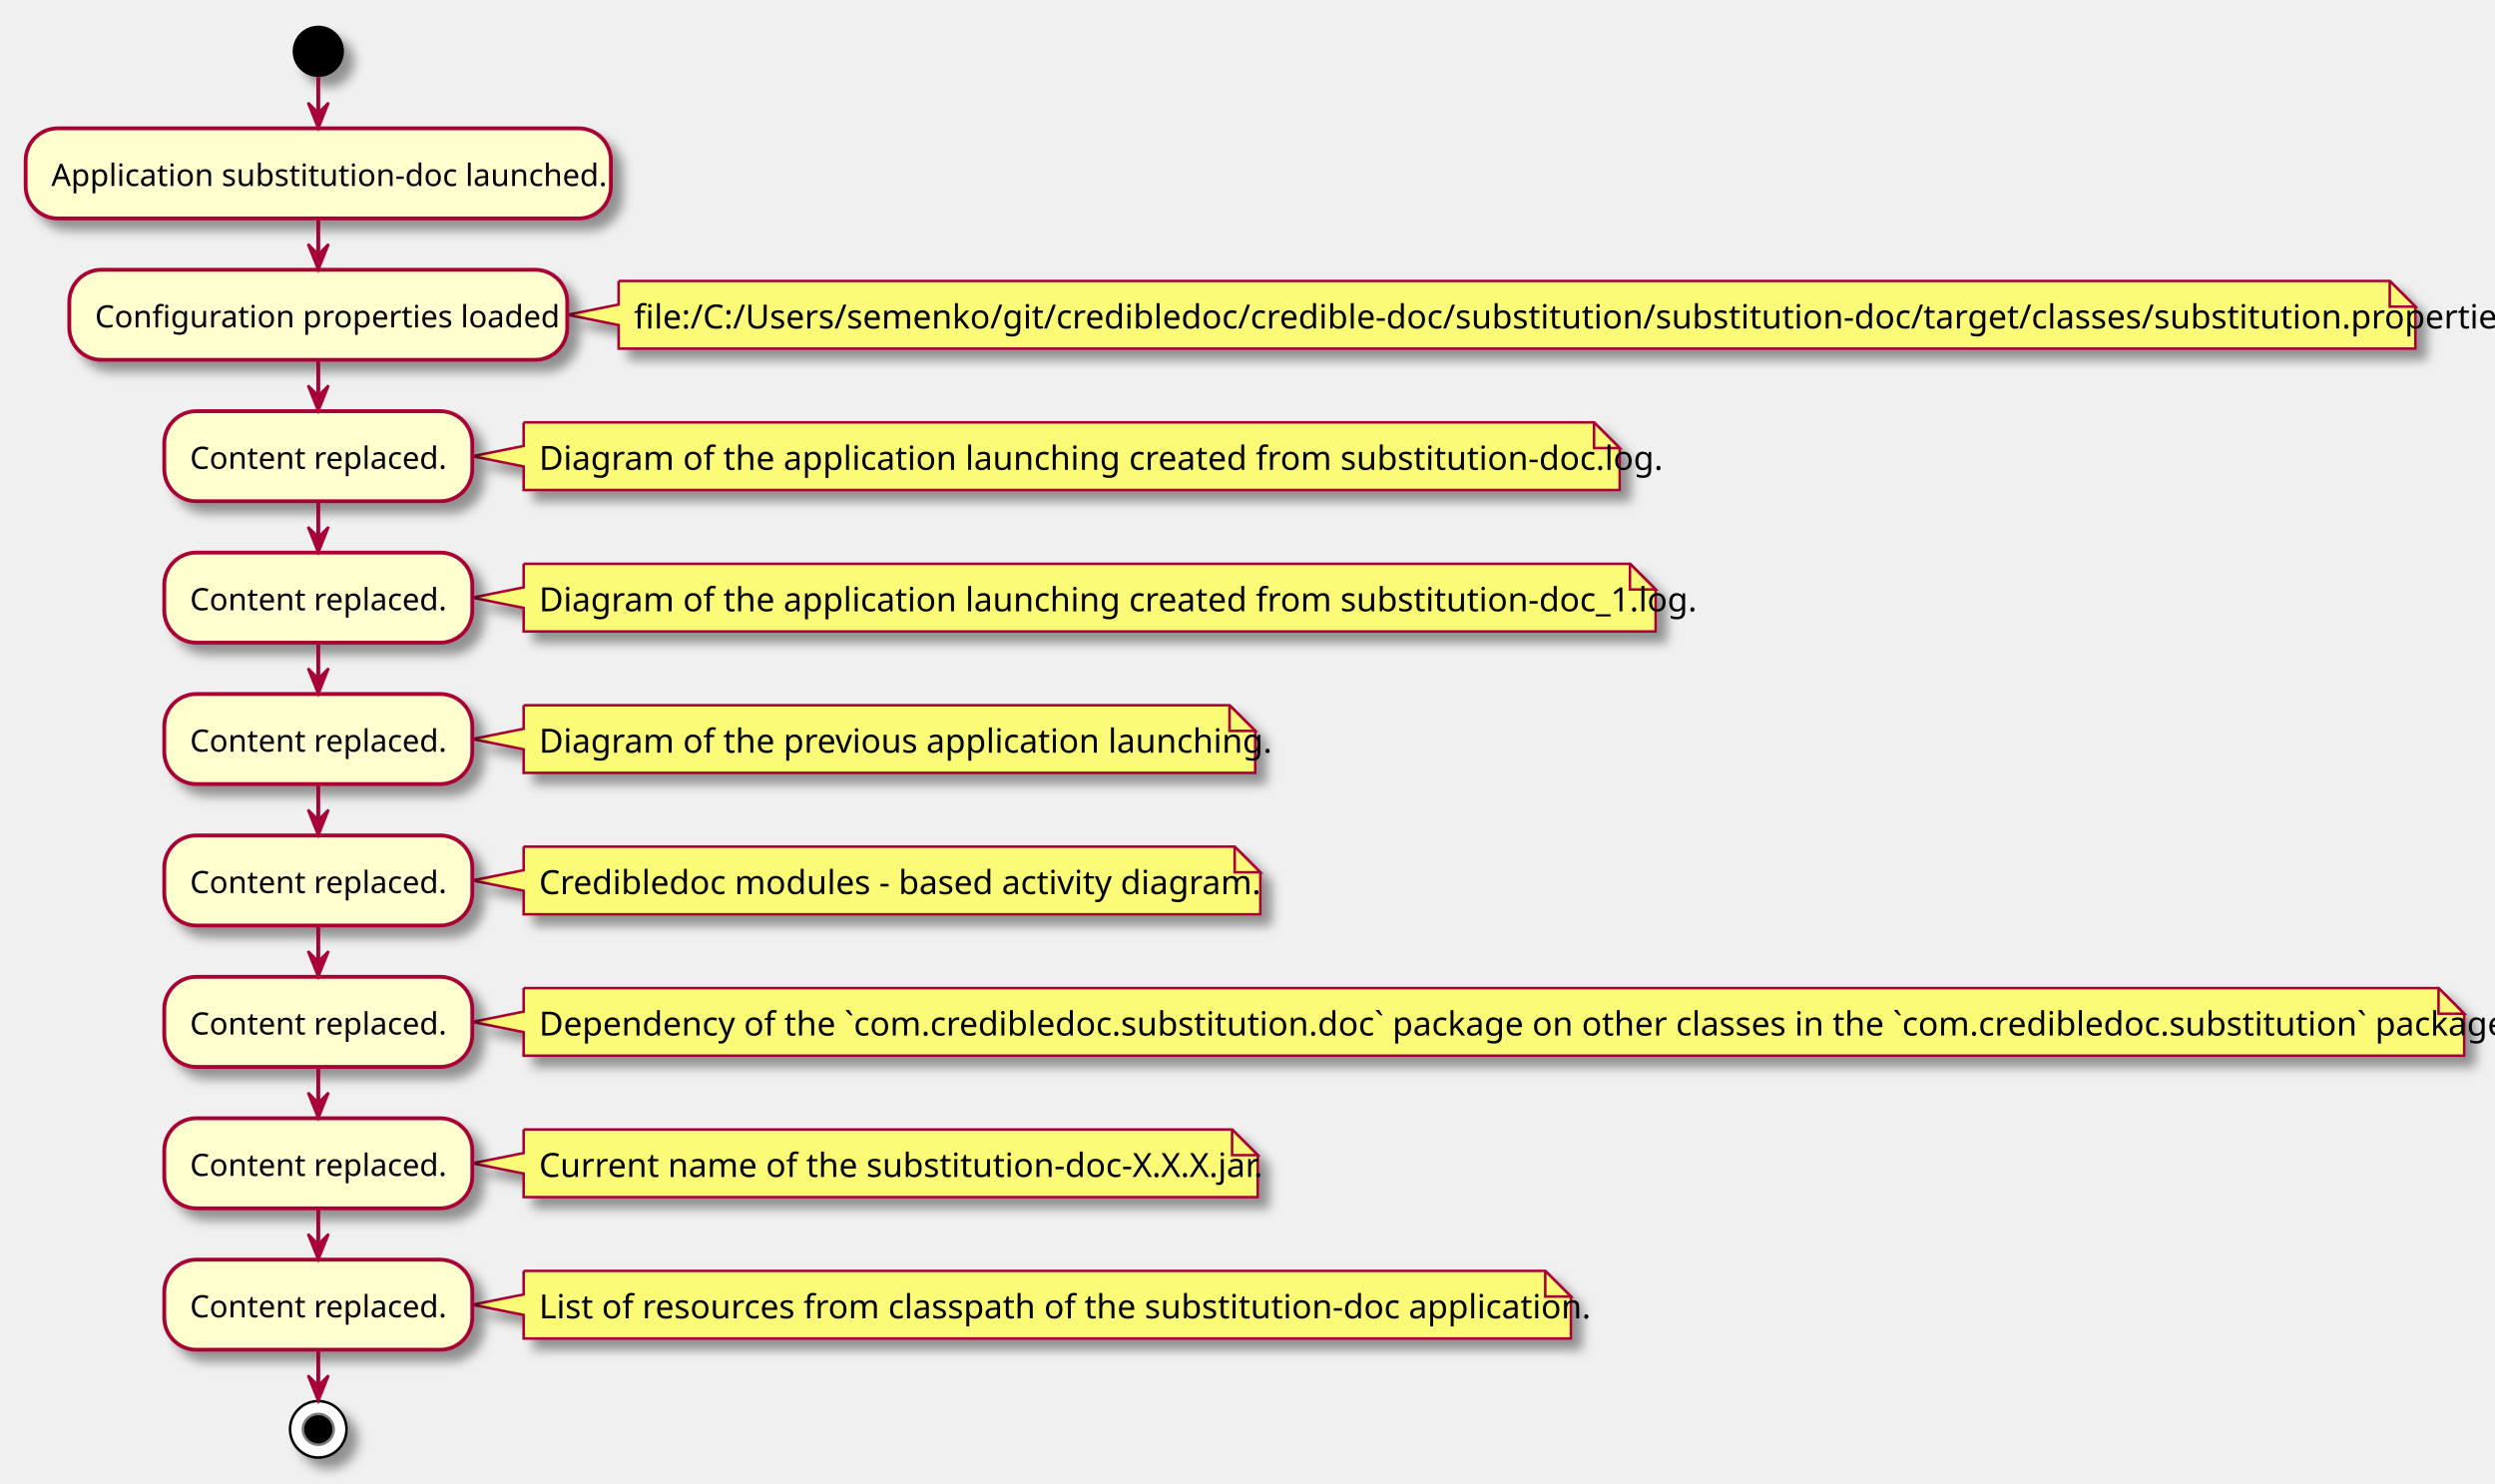
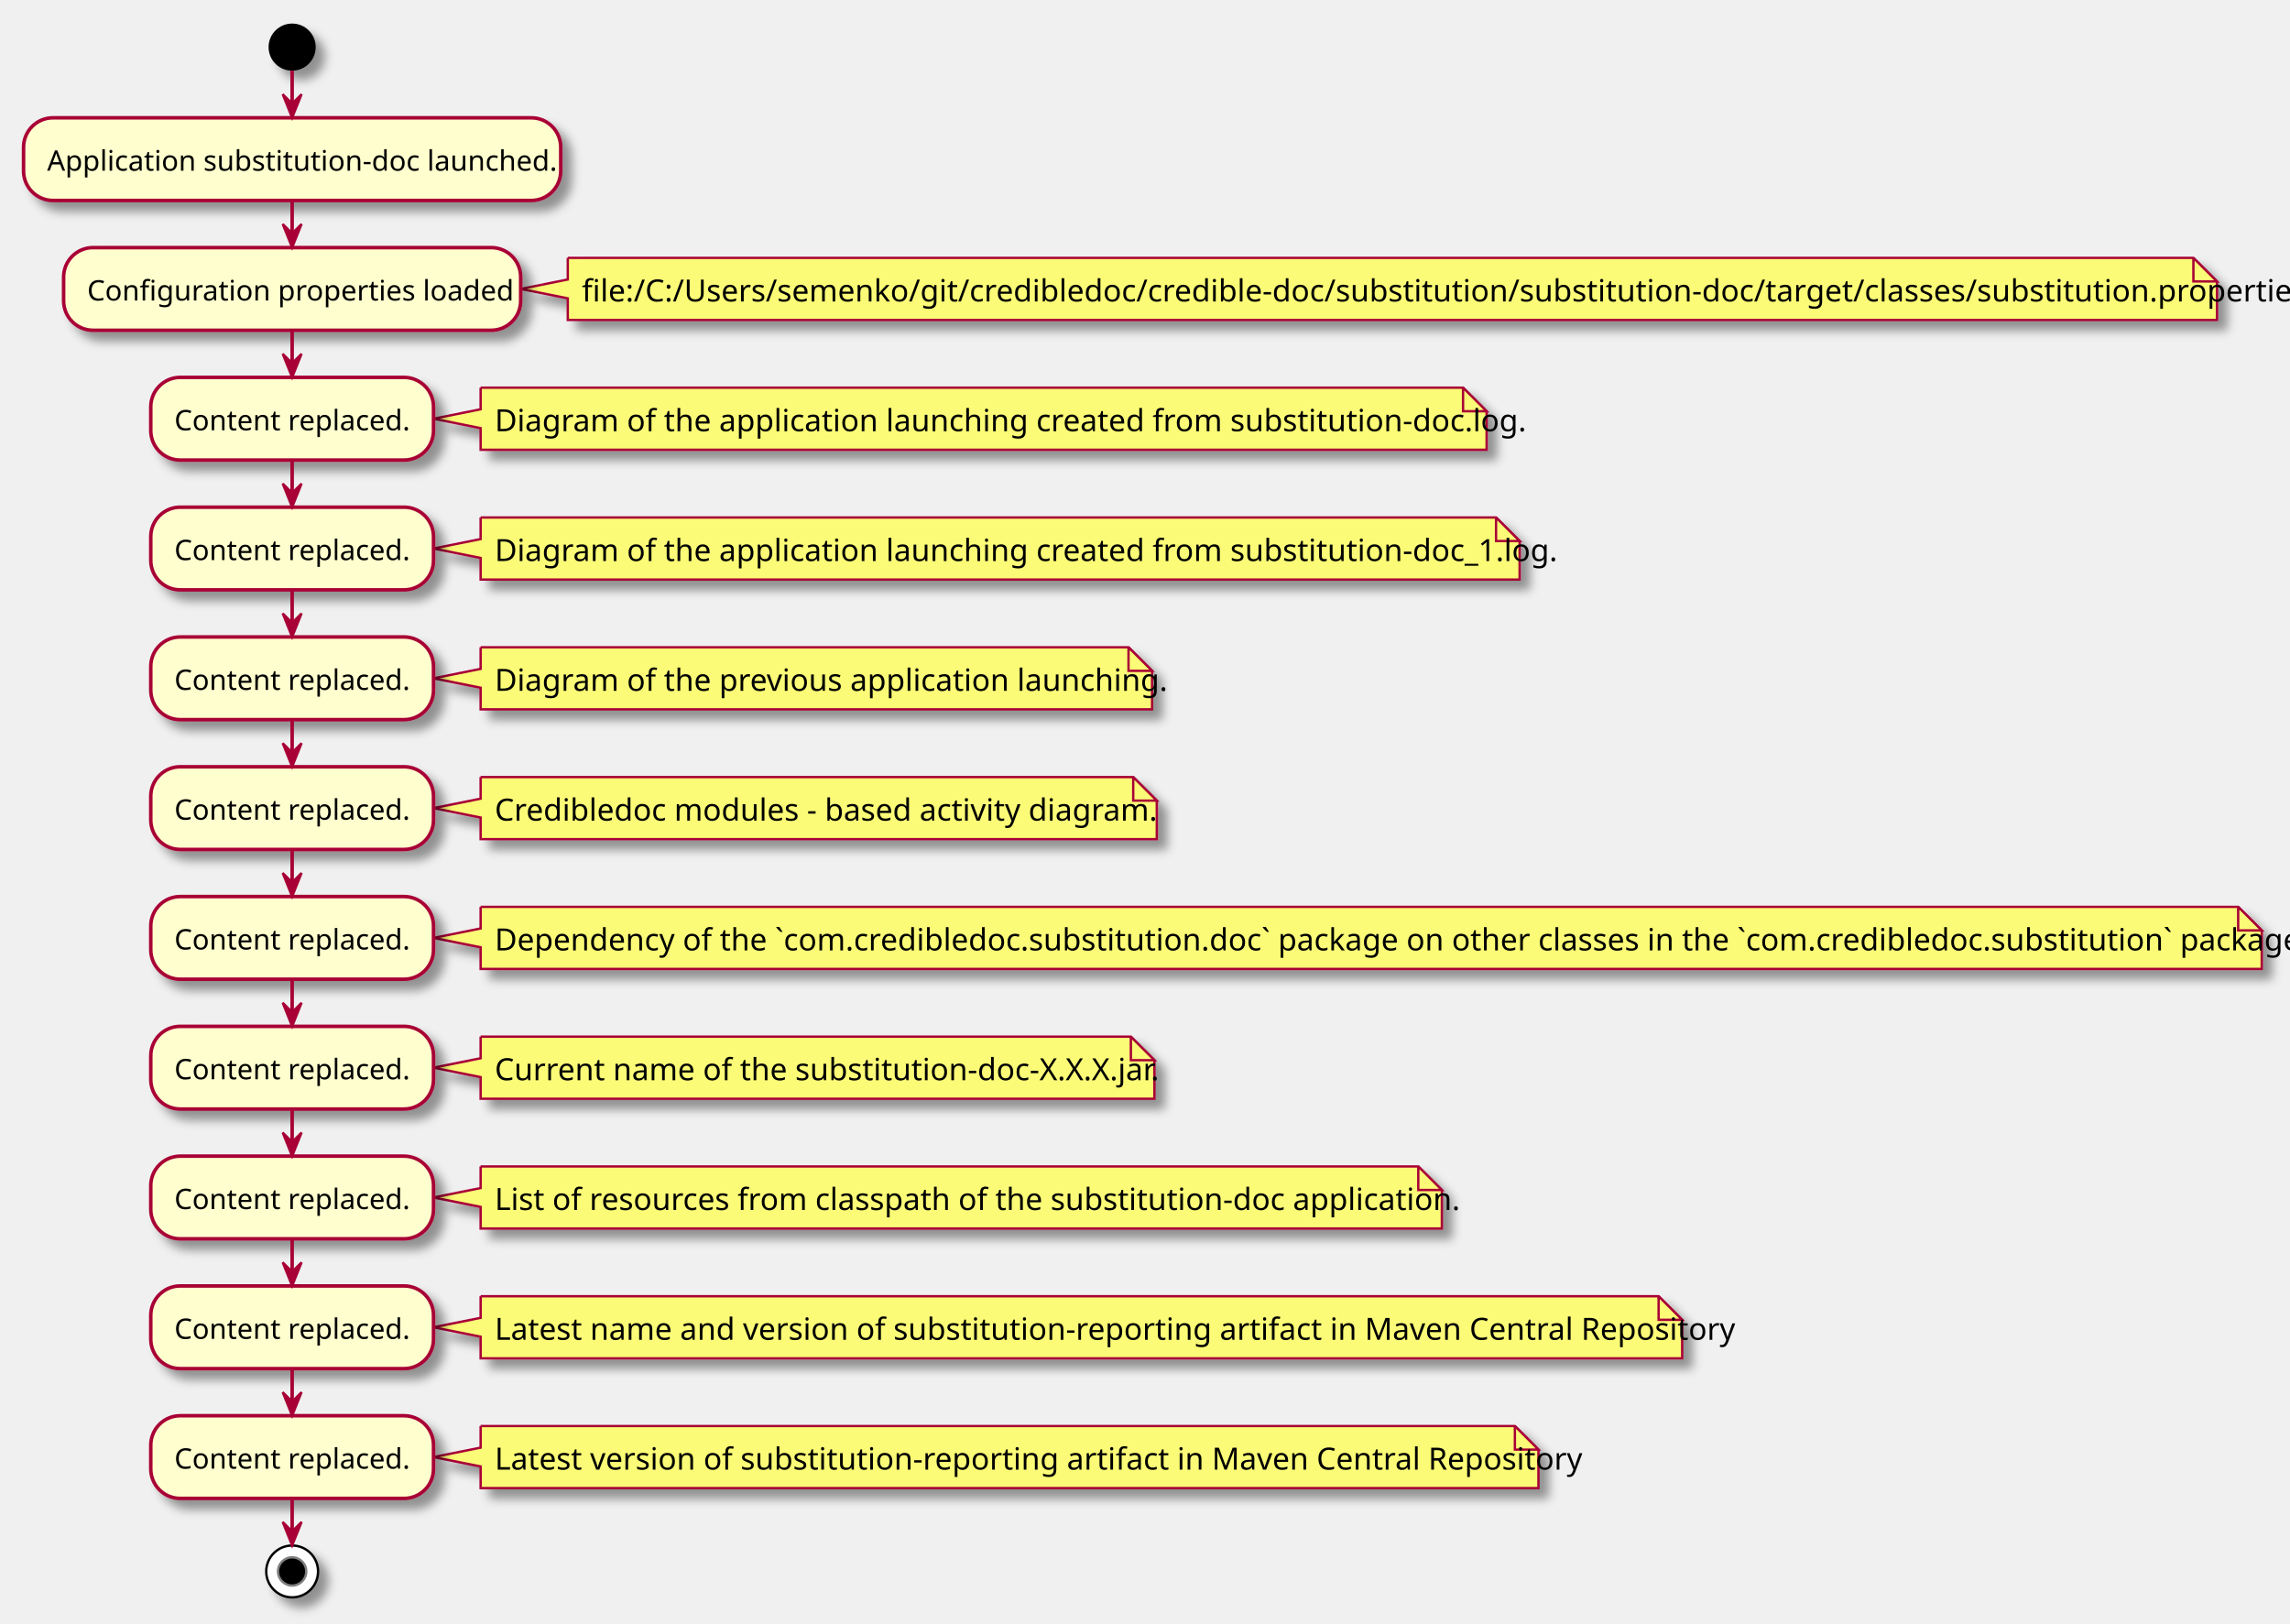
- <svg xmlns="http://www.w3.org/2000/svg" contentScriptType="application/ecmascript" contentStyleType="text/css" height="578px" preserveAspectRatio="none" style="width:972px;height:578px;" version="1.1" viewBox="0 0 972 578" width="972px" zoomAndPan="magnify">
+ <svg xmlns="http://www.w3.org/2000/svg" contentScriptType="application/ecmascript" contentStyleType="text/css" height="689px" preserveAspectRatio="none" style="width:972px;height:689px;" version="1.1" viewBox="0 0 972 689" width="972px" zoomAndPan="magnify">
  <defs>
-     <filter height="300%" id="f1xs1o9qr85qyl" width="300%" x="-1" y="-1">
+     <filter height="300%" id="f7j2fiz6wi9tp" width="300%" x="-1" y="-1">
      <feGaussianBlur result="blurOut" stdDeviation="2.0" />
      <feColorMatrix in="blurOut" result="blurOut2" type="matrix" values="0 0 0 0 0 0 0 0 0 0 0 0 0 0 0 0 0 0 .4 0" />
      <feOffset dx="4.0" dy="4.0" in="blurOut2" result="blurOut3" />
      <feBlend in="SourceGraphic" in2="blurOut3" mode="normal" />
    </filter>
  </defs>
  <g>
-     <ellipse cx="124" cy="20" fill="#000000" filter="url(#f1xs1o9qr85qyl)" rx="10" ry="10" style="stroke: none; stroke-width: 1.0;" />
-     <rect fill="#FEFECE" filter="url(#f1xs1o9qr85qyl)" height="35.094" rx="12.5" ry="12.5" style="stroke: #A80036; stroke-width: 1.5;" width="228" x="10" y="50" />
+     <ellipse cx="124" cy="20" fill="#000000" filter="url(#f7j2fiz6wi9tp)" rx="10" ry="10" style="stroke: none; stroke-width: 1.0;" />
+     <rect fill="#FEFECE" filter="url(#f7j2fiz6wi9tp)" height="35.094" rx="12.5" ry="12.5" style="stroke: #A80036; stroke-width: 1.5;" width="228" x="10" y="50" />
    <text fill="#000000" font-family="sans-serif" font-size="12" lengthAdjust="spacingAndGlyphs" textLength="208" x="20" y="72.457">Application substitution-doc launched.</text>
-     <path d="M241,109.465 L241,118.641 L221,122.641 L241,126.641 L241,135.816 A0,0 0 0 0 241,135.816 L941,135.816 A0,0 0 0 0 941,135.816 L941,119.465 L931,109.465 L241,109.465 A0,0 0 0 0 241,109.465 " fill="#FBFB77" filter="url(#f1xs1o9qr85qyl)" style="stroke: #A80036; stroke-width: 1.0;" />
+     <path d="M241,109.465 L241,118.641 L221,122.641 L241,126.641 L241,135.816 A0,0 0 0 0 241,135.816 L941,135.816 A0,0 0 0 0 941,135.816 L941,119.465 L931,109.465 L241,109.465 A0,0 0 0 0 241,109.465 " fill="#FBFB77" filter="url(#f7j2fiz6wi9tp)" style="stroke: #A80036; stroke-width: 1.0;" />
    <path d="M931,109.465 L931,119.465 L941,119.465 L931,109.465 " fill="#FBFB77" style="stroke: #A80036; stroke-width: 1.0;" />
    <text fill="#000000" font-family="sans-serif" font-size="13" lengthAdjust="spacingAndGlyphs" textLength="679" x="247" y="127.96">file:/C:/Users/semenko/git/credibledoc/credible-doc/substitution/substitution-doc/target/classes/substitution.properties</text>
-     <rect fill="#FEFECE" filter="url(#f1xs1o9qr85qyl)" height="35.094" rx="12.5" ry="12.5" style="stroke: #A80036; stroke-width: 1.5;" width="194" x="27" y="105.094" />
+     <rect fill="#FEFECE" filter="url(#f7j2fiz6wi9tp)" height="35.094" rx="12.5" ry="12.5" style="stroke: #A80036; stroke-width: 1.5;" width="194" x="27" y="105.094" />
    <text fill="#000000" font-family="sans-serif" font-size="12" lengthAdjust="spacingAndGlyphs" textLength="174" x="37" y="127.551">Configuration properties loaded</text>
-     <path d="M204,164.559 L204,173.734 L184,177.734 L204,181.734 L204,190.91 A0,0 0 0 0 204,190.91 L631,190.91 A0,0 0 0 0 631,190.91 L631,174.559 L621,164.559 L204,164.559 A0,0 0 0 0 204,164.559 " fill="#FBFB77" filter="url(#f1xs1o9qr85qyl)" style="stroke: #A80036; stroke-width: 1.0;" />
+     <path d="M204,164.559 L204,173.734 L184,177.734 L204,181.734 L204,190.91 A0,0 0 0 0 204,190.91 L631,190.91 A0,0 0 0 0 631,190.91 L631,174.559 L621,164.559 L204,164.559 A0,0 0 0 0 204,164.559 " fill="#FBFB77" filter="url(#f7j2fiz6wi9tp)" style="stroke: #A80036; stroke-width: 1.0;" />
    <path d="M621,164.559 L621,174.559 L631,174.559 L621,164.559 " fill="#FBFB77" style="stroke: #A80036; stroke-width: 1.0;" />
    <text fill="#000000" font-family="sans-serif" font-size="13" lengthAdjust="spacingAndGlyphs" textLength="406" x="210" y="183.054">Diagram of the application launching created from substitution-doc.log.</text>
-     <rect fill="#FEFECE" filter="url(#f1xs1o9qr85qyl)" height="35.094" rx="12.5" ry="12.5" style="stroke: #A80036; stroke-width: 1.5;" width="120" x="64" y="160.188" />
+     <rect fill="#FEFECE" filter="url(#f7j2fiz6wi9tp)" height="35.094" rx="12.5" ry="12.5" style="stroke: #A80036; stroke-width: 1.5;" width="120" x="64" y="160.188" />
    <text fill="#000000" font-family="sans-serif" font-size="12" lengthAdjust="spacingAndGlyphs" textLength="97" x="74" y="182.644">Content replaced.</text>
-     <path d="M204,219.652 L204,228.828 L184,232.828 L204,236.828 L204,246.004 A0,0 0 0 0 204,246.004 L645,246.004 A0,0 0 0 0 645,246.004 L645,229.652 L635,219.652 L204,219.652 A0,0 0 0 0 204,219.652 " fill="#FBFB77" filter="url(#f1xs1o9qr85qyl)" style="stroke: #A80036; stroke-width: 1.0;" />
+     <path d="M204,219.652 L204,228.828 L184,232.828 L204,236.828 L204,246.004 A0,0 0 0 0 204,246.004 L645,246.004 A0,0 0 0 0 645,246.004 L645,229.652 L635,219.652 L204,219.652 A0,0 0 0 0 204,219.652 " fill="#FBFB77" filter="url(#f7j2fiz6wi9tp)" style="stroke: #A80036; stroke-width: 1.0;" />
    <path d="M635,219.652 L635,229.652 L645,229.652 L635,219.652 " fill="#FBFB77" style="stroke: #A80036; stroke-width: 1.0;" />
    <text fill="#000000" font-family="sans-serif" font-size="13" lengthAdjust="spacingAndGlyphs" textLength="420" x="210" y="238.148">Diagram of the application launching created from substitution-doc_1.log.</text>
-     <rect fill="#FEFECE" filter="url(#f1xs1o9qr85qyl)" height="35.094" rx="12.5" ry="12.5" style="stroke: #A80036; stroke-width: 1.5;" width="120" x="64" y="215.281" />
+     <rect fill="#FEFECE" filter="url(#f7j2fiz6wi9tp)" height="35.094" rx="12.5" ry="12.5" style="stroke: #A80036; stroke-width: 1.5;" width="120" x="64" y="215.281" />
    <text fill="#000000" font-family="sans-serif" font-size="12" lengthAdjust="spacingAndGlyphs" textLength="97" x="74" y="237.738">Content replaced.</text>
-     <path d="M204,274.746 L204,283.922 L184,287.922 L204,291.922 L204,301.098 A0,0 0 0 0 204,301.098 L489,301.098 A0,0 0 0 0 489,301.098 L489,284.746 L479,274.746 L204,274.746 A0,0 0 0 0 204,274.746 " fill="#FBFB77" filter="url(#f1xs1o9qr85qyl)" style="stroke: #A80036; stroke-width: 1.0;" />
+     <path d="M204,274.746 L204,283.922 L184,287.922 L204,291.922 L204,301.098 A0,0 0 0 0 204,301.098 L489,301.098 A0,0 0 0 0 489,301.098 L489,284.746 L479,274.746 L204,274.746 A0,0 0 0 0 204,274.746 " fill="#FBFB77" filter="url(#f7j2fiz6wi9tp)" style="stroke: #A80036; stroke-width: 1.0;" />
    <path d="M479,274.746 L479,284.746 L489,284.746 L479,274.746 " fill="#FBFB77" style="stroke: #A80036; stroke-width: 1.0;" />
    <text fill="#000000" font-family="sans-serif" font-size="13" lengthAdjust="spacingAndGlyphs" textLength="264" x="210" y="293.241">Diagram of the previous application launching.</text>
-     <rect fill="#FEFECE" filter="url(#f1xs1o9qr85qyl)" height="35.094" rx="12.5" ry="12.5" style="stroke: #A80036; stroke-width: 1.5;" width="120" x="64" y="270.375" />
+     <rect fill="#FEFECE" filter="url(#f7j2fiz6wi9tp)" height="35.094" rx="12.5" ry="12.5" style="stroke: #A80036; stroke-width: 1.5;" width="120" x="64" y="270.375" />
    <text fill="#000000" font-family="sans-serif" font-size="12" lengthAdjust="spacingAndGlyphs" textLength="97" x="74" y="292.832">Content replaced.</text>
-     <path d="M204,329.84 L204,339.016 L184,343.016 L204,347.016 L204,356.191 A0,0 0 0 0 204,356.191 L491,356.191 A0,0 0 0 0 491,356.191 L491,339.84 L481,329.84 L204,329.84 A0,0 0 0 0 204,329.84 " fill="#FBFB77" filter="url(#f1xs1o9qr85qyl)" style="stroke: #A80036; stroke-width: 1.0;" />
+     <path d="M204,329.84 L204,339.016 L184,343.016 L204,347.016 L204,356.191 A0,0 0 0 0 204,356.191 L491,356.191 A0,0 0 0 0 491,356.191 L491,339.84 L481,329.84 L204,329.84 A0,0 0 0 0 204,329.84 " fill="#FBFB77" filter="url(#f7j2fiz6wi9tp)" style="stroke: #A80036; stroke-width: 1.0;" />
    <path d="M481,329.84 L481,339.84 L491,339.84 L481,329.84 " fill="#FBFB77" style="stroke: #A80036; stroke-width: 1.0;" />
    <text fill="#000000" font-family="sans-serif" font-size="13" lengthAdjust="spacingAndGlyphs" textLength="266" x="210" y="348.335">Credibledoc modules - based activity diagram.</text>
-     <rect fill="#FEFECE" filter="url(#f1xs1o9qr85qyl)" height="35.094" rx="12.5" ry="12.5" style="stroke: #A80036; stroke-width: 1.5;" width="120" x="64" y="325.469" />
+     <rect fill="#FEFECE" filter="url(#f7j2fiz6wi9tp)" height="35.094" rx="12.5" ry="12.5" style="stroke: #A80036; stroke-width: 1.5;" width="120" x="64" y="325.469" />
    <text fill="#000000" font-family="sans-serif" font-size="12" lengthAdjust="spacingAndGlyphs" textLength="97" x="74" y="347.926">Content replaced.</text>
-     <path d="M204,384.934 L204,394.109 L184,398.109 L204,402.109 L204,411.285 A0,0 0 0 0 204,411.285 L960,411.285 A0,0 0 0 0 960,411.285 L960,394.934 L950,384.934 L204,384.934 A0,0 0 0 0 204,384.934 " fill="#FBFB77" filter="url(#f1xs1o9qr85qyl)" style="stroke: #A80036; stroke-width: 1.0;" />
+     <path d="M204,384.934 L204,394.109 L184,398.109 L204,402.109 L204,411.285 A0,0 0 0 0 204,411.285 L960,411.285 A0,0 0 0 0 960,411.285 L960,394.934 L950,384.934 L204,384.934 A0,0 0 0 0 204,384.934 " fill="#FBFB77" filter="url(#f7j2fiz6wi9tp)" style="stroke: #A80036; stroke-width: 1.0;" />
    <path d="M950,384.934 L950,394.934 L960,394.934 L950,384.934 " fill="#FBFB77" style="stroke: #A80036; stroke-width: 1.0;" />
    <text fill="#000000" font-family="sans-serif" font-size="13" lengthAdjust="spacingAndGlyphs" textLength="735" x="210" y="403.429">Dependency of the `com.credibledoc.substitution.doc` package on other classes in the `com.credibledoc.substitution` package.</text>
-     <rect fill="#FEFECE" filter="url(#f1xs1o9qr85qyl)" height="35.094" rx="12.5" ry="12.5" style="stroke: #A80036; stroke-width: 1.5;" width="120" x="64" y="380.562" />
+     <rect fill="#FEFECE" filter="url(#f7j2fiz6wi9tp)" height="35.094" rx="12.5" ry="12.5" style="stroke: #A80036; stroke-width: 1.5;" width="120" x="64" y="380.562" />
    <text fill="#000000" font-family="sans-serif" font-size="12" lengthAdjust="spacingAndGlyphs" textLength="97" x="74" y="403.019">Content replaced.</text>
-     <path d="M204,440.027 L204,449.203 L184,453.203 L204,457.203 L204,466.379 A0,0 0 0 0 204,466.379 L490,466.379 A0,0 0 0 0 490,466.379 L490,450.027 L480,440.027 L204,440.027 A0,0 0 0 0 204,440.027 " fill="#FBFB77" filter="url(#f1xs1o9qr85qyl)" style="stroke: #A80036; stroke-width: 1.0;" />
+     <path d="M204,440.027 L204,449.203 L184,453.203 L204,457.203 L204,466.379 A0,0 0 0 0 204,466.379 L490,466.379 A0,0 0 0 0 490,466.379 L490,450.027 L480,440.027 L204,440.027 A0,0 0 0 0 204,440.027 " fill="#FBFB77" filter="url(#f7j2fiz6wi9tp)" style="stroke: #A80036; stroke-width: 1.0;" />
    <path d="M480,440.027 L480,450.027 L490,450.027 L480,440.027 " fill="#FBFB77" style="stroke: #A80036; stroke-width: 1.0;" />
    <text fill="#000000" font-family="sans-serif" font-size="13" lengthAdjust="spacingAndGlyphs" textLength="265" x="210" y="458.522">Current name of the substitution-doc-X.X.X.jar.</text>
-     <rect fill="#FEFECE" filter="url(#f1xs1o9qr85qyl)" height="35.094" rx="12.5" ry="12.5" style="stroke: #A80036; stroke-width: 1.5;" width="120" x="64" y="435.656" />
+     <rect fill="#FEFECE" filter="url(#f7j2fiz6wi9tp)" height="35.094" rx="12.5" ry="12.5" style="stroke: #A80036; stroke-width: 1.5;" width="120" x="64" y="435.656" />
    <text fill="#000000" font-family="sans-serif" font-size="12" lengthAdjust="spacingAndGlyphs" textLength="97" x="74" y="458.113">Content replaced.</text>
-     <path d="M204,495.121 L204,504.297 L184,508.297 L204,512.297 L204,521.473 A0,0 0 0 0 204,521.473 L612,521.473 A0,0 0 0 0 612,521.473 L612,505.121 L602,495.121 L204,495.121 A0,0 0 0 0 204,495.121 " fill="#FBFB77" filter="url(#f1xs1o9qr85qyl)" style="stroke: #A80036; stroke-width: 1.0;" />
+     <path d="M204,495.121 L204,504.297 L184,508.297 L204,512.297 L204,521.473 A0,0 0 0 0 204,521.473 L612,521.473 A0,0 0 0 0 612,521.473 L612,505.121 L602,495.121 L204,495.121 A0,0 0 0 0 204,495.121 " fill="#FBFB77" filter="url(#f7j2fiz6wi9tp)" style="stroke: #A80036; stroke-width: 1.0;" />
    <path d="M602,495.121 L602,505.121 L612,505.121 L602,495.121 " fill="#FBFB77" style="stroke: #A80036; stroke-width: 1.0;" />
    <text fill="#000000" font-family="sans-serif" font-size="13" lengthAdjust="spacingAndGlyphs" textLength="387" x="210" y="513.616">List of resources from classpath of the substitution-doc application.</text>
-     <rect fill="#FEFECE" filter="url(#f1xs1o9qr85qyl)" height="35.094" rx="12.5" ry="12.5" style="stroke: #A80036; stroke-width: 1.5;" width="120" x="64" y="490.75" />
+     <rect fill="#FEFECE" filter="url(#f7j2fiz6wi9tp)" height="35.094" rx="12.5" ry="12.5" style="stroke: #A80036; stroke-width: 1.5;" width="120" x="64" y="490.75" />
    <text fill="#000000" font-family="sans-serif" font-size="12" lengthAdjust="spacingAndGlyphs" textLength="97" x="74" y="513.207">Content replaced.</text>
-     <ellipse cx="124" cy="556.844" fill="#FFFFFF" filter="url(#f1xs1o9qr85qyl)" rx="11" ry="11" style="stroke: #000000; stroke-width: 1.0;" />
-     <ellipse cx="124" cy="556.844" fill="#000000" rx="6" ry="6" style="stroke: #7F7F7F; stroke-width: 1.0;" />
+     <path d="M204,550.215 L204,559.391 L184,563.391 L204,567.391 L204,576.566 A0,0 0 0 0 204,576.566 L714,576.566 A0,0 0 0 0 714,576.566 L714,560.215 L704,550.215 L204,550.215 A0,0 0 0 0 204,550.215 " fill="#FBFB77" filter="url(#f7j2fiz6wi9tp)" style="stroke: #A80036; stroke-width: 1.0;" />
+     <path d="M704,550.215 L704,560.215 L714,560.215 L704,550.215 " fill="#FBFB77" style="stroke: #A80036; stroke-width: 1.0;" />
+     <text fill="#000000" font-family="sans-serif" font-size="13" lengthAdjust="spacingAndGlyphs" textLength="489" x="210" y="568.71">Latest name and version of substitution-reporting artifact in Maven Central Repository</text>
+     <rect fill="#FEFECE" filter="url(#f7j2fiz6wi9tp)" height="35.094" rx="12.5" ry="12.5" style="stroke: #A80036; stroke-width: 1.5;" width="120" x="64" y="545.844" />
+     <text fill="#000000" font-family="sans-serif" font-size="12" lengthAdjust="spacingAndGlyphs" textLength="97" x="74" y="568.301">Content replaced.</text>
+     <path d="M204,605.309 L204,614.484 L184,618.484 L204,622.484 L204,631.66 A0,0 0 0 0 204,631.66 L653,631.66 A0,0 0 0 0 653,631.66 L653,615.309 L643,605.309 L204,605.309 A0,0 0 0 0 204,605.309 " fill="#FBFB77" filter="url(#f7j2fiz6wi9tp)" style="stroke: #A80036; stroke-width: 1.0;" />
+     <path d="M643,605.309 L643,615.309 L653,615.309 L643,605.309 " fill="#FBFB77" style="stroke: #A80036; stroke-width: 1.0;" />
+     <text fill="#000000" font-family="sans-serif" font-size="13" lengthAdjust="spacingAndGlyphs" textLength="428" x="210" y="623.804">Latest version of substitution-reporting artifact in Maven Central Repository</text>
+     <rect fill="#FEFECE" filter="url(#f7j2fiz6wi9tp)" height="35.094" rx="12.5" ry="12.5" style="stroke: #A80036; stroke-width: 1.5;" width="120" x="64" y="600.938" />
+     <text fill="#000000" font-family="sans-serif" font-size="12" lengthAdjust="spacingAndGlyphs" textLength="97" x="74" y="623.394">Content replaced.</text>
+     <ellipse cx="124" cy="667.031" fill="#FFFFFF" filter="url(#f7j2fiz6wi9tp)" rx="11" ry="11" style="stroke: #000000; stroke-width: 1.0;" />
+     <ellipse cx="124" cy="667.031" fill="#000000" rx="6" ry="6" style="stroke: #7F7F7F; stroke-width: 1.0;" />
    <line style="stroke: #A80036; stroke-width: 1.5;" x1="124" x2="124" y1="30" y2="50" />
    <polygon fill="#A80036" points="120,40,124,50,128,40,124,44" style="stroke: #A80036; stroke-width: 1.0;" />
    <line style="stroke: #A80036; stroke-width: 1.5;" x1="124" x2="124" y1="85.094" y2="105.094" />
    <polygon fill="#A80036" points="120,95.094,124,105.094,128,95.094,124,99.094" style="stroke: #A80036; stroke-width: 1.0;" />
    <line style="stroke: #A80036; stroke-width: 1.5;" x1="124" x2="124" y1="140.188" y2="160.188" />
    <polygon fill="#A80036" points="120,150.188,124,160.188,128,150.188,124,154.188" style="stroke: #A80036; stroke-width: 1.0;" />
    <line style="stroke: #A80036; stroke-width: 1.5;" x1="124" x2="124" y1="195.281" y2="215.281" />
    <polygon fill="#A80036" points="120,205.281,124,215.281,128,205.281,124,209.281" style="stroke: #A80036; stroke-width: 1.0;" />
    <line style="stroke: #A80036; stroke-width: 1.5;" x1="124" x2="124" y1="250.375" y2="270.375" />
    <polygon fill="#A80036" points="120,260.375,124,270.375,128,260.375,124,264.375" style="stroke: #A80036; stroke-width: 1.0;" />
    <line style="stroke: #A80036; stroke-width: 1.5;" x1="124" x2="124" y1="305.469" y2="325.469" />
    <polygon fill="#A80036" points="120,315.469,124,325.469,128,315.469,124,319.469" style="stroke: #A80036; stroke-width: 1.0;" />
    <line style="stroke: #A80036; stroke-width: 1.5;" x1="124" x2="124" y1="360.562" y2="380.562" />
    <polygon fill="#A80036" points="120,370.562,124,380.562,128,370.562,124,374.562" style="stroke: #A80036; stroke-width: 1.0;" />
    <line style="stroke: #A80036; stroke-width: 1.5;" x1="124" x2="124" y1="415.656" y2="435.656" />
    <polygon fill="#A80036" points="120,425.656,124,435.656,128,425.656,124,429.656" style="stroke: #A80036; stroke-width: 1.0;" />
    <line style="stroke: #A80036; stroke-width: 1.5;" x1="124" x2="124" y1="470.75" y2="490.75" />
    <polygon fill="#A80036" points="120,480.75,124,490.75,128,480.75,124,484.75" style="stroke: #A80036; stroke-width: 1.0;" />
    <line style="stroke: #A80036; stroke-width: 1.5;" x1="124" x2="124" y1="525.844" y2="545.844" />
    <polygon fill="#A80036" points="120,535.844,124,545.844,128,535.844,124,539.844" style="stroke: #A80036; stroke-width: 1.0;" />
+     <line style="stroke: #A80036; stroke-width: 1.5;" x1="124" x2="124" y1="580.938" y2="600.938" />
+     <polygon fill="#A80036" points="120,590.938,124,600.938,128,590.938,124,594.938" style="stroke: #A80036; stroke-width: 1.0;" />
+     <line style="stroke: #A80036; stroke-width: 1.5;" x1="124" x2="124" y1="636.031" y2="656.031" />
+     <polygon fill="#A80036" points="120,646.031,124,656.031,128,646.031,124,650.031" style="stroke: #A80036; stroke-width: 1.0;" />
  </g>
</svg>
